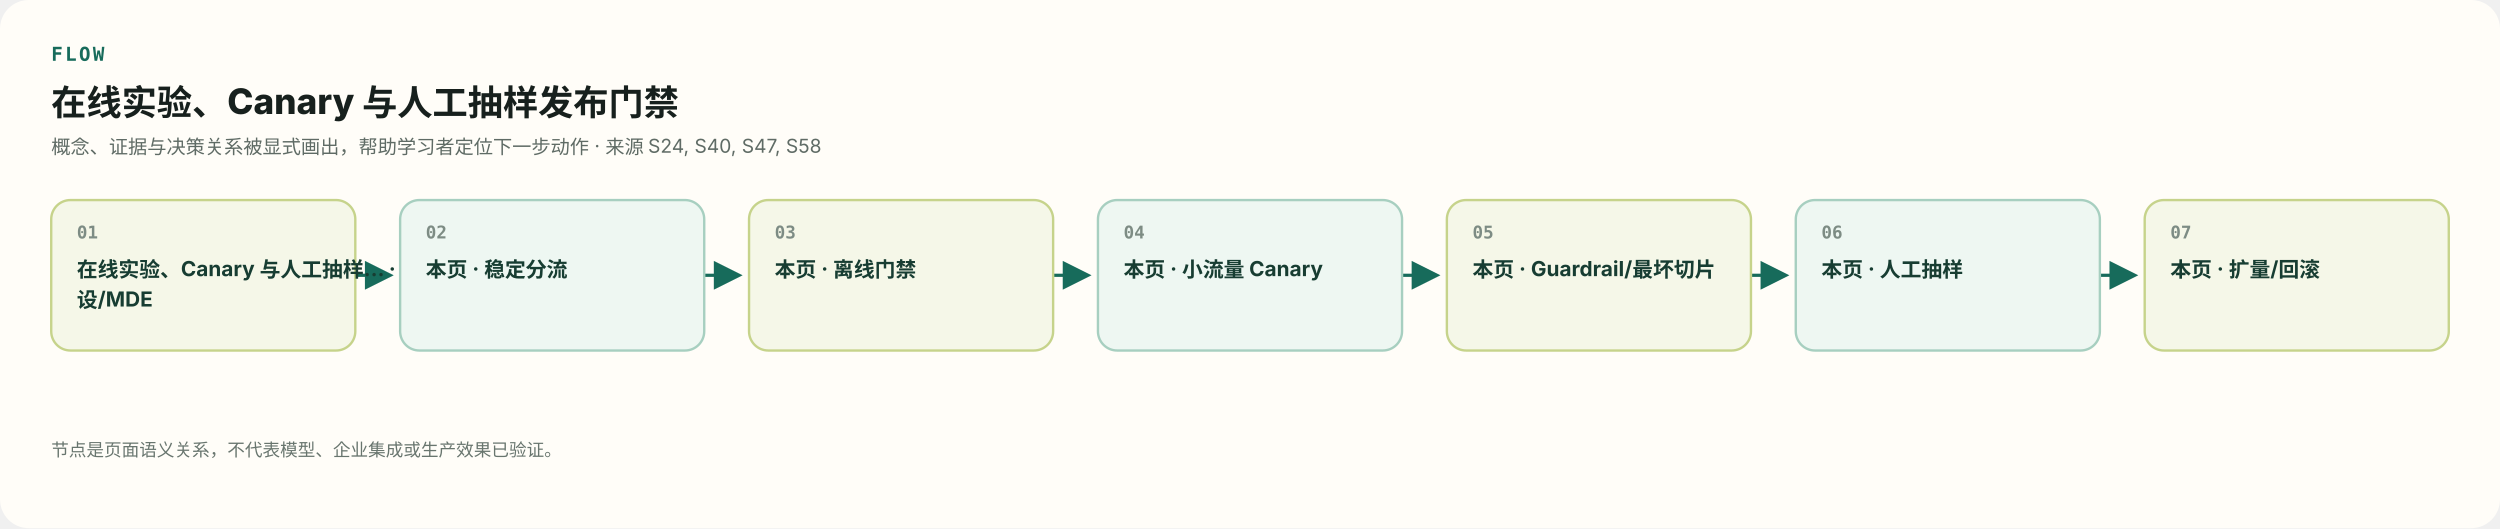
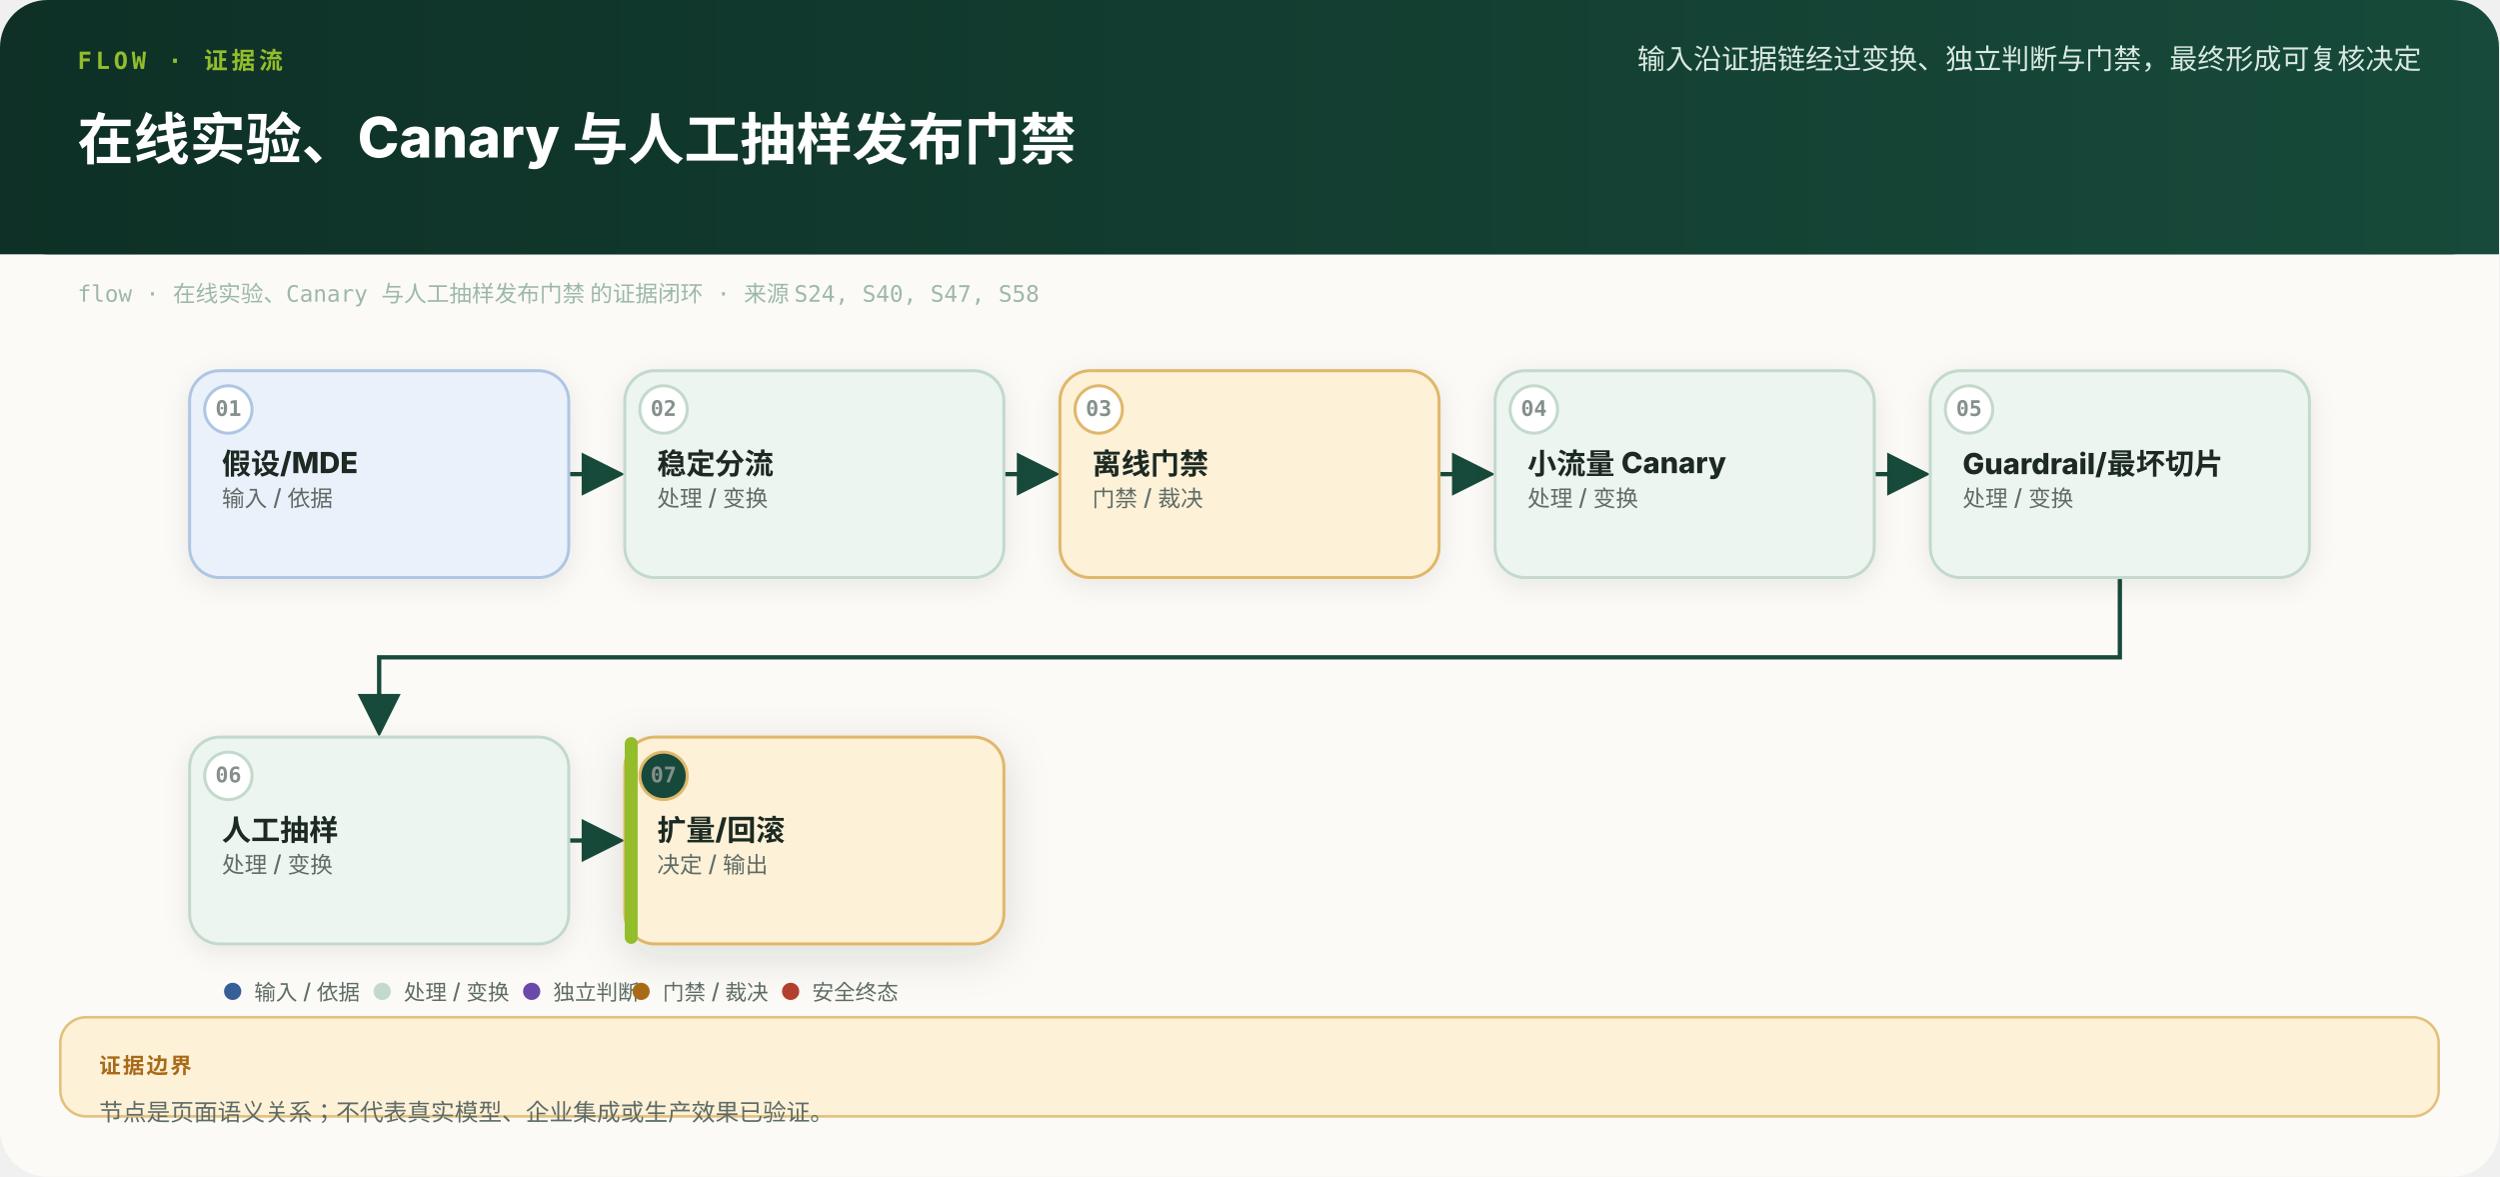
- <svg xmlns="http://www.w3.org/2000/svg" role="img" aria-labelledby="title desc" viewBox="0 0 1562 330" width="1562" height="330">
+ <svg xmlns="http://www.w3.org/2000/svg" role="img" aria-labelledby="title desc" viewBox="0 0 1160 546" width="1160" height="546">
+   <linearGradient id="ds-header-grad" x1="0" y1="0" x2="1" y2="0">
+     <stop offset="0" stop-color="#0e3026" />
+     <stop offset="1" stop-color="#174a3a" />
+   </linearGradient>
  <defs>
-     <marker id="arrow" markerWidth="9" markerHeight="9" refX="7" refY="4.5" orient="auto">
-       <path d="M0,0 L9,4.5 L0,9 z" fill="#176b5b" />
+     <filter id="ds-soft" x="-20%" y="-20%" width="140%" height="150%">
+       <feDropShadow dx="0" dy="3" stdDeviation="6" flood-color="#0e3026" flood-opacity="0.08" />
+     </filter>
+     <filter id="ds-strong" x="-20%" y="-20%" width="140%" height="150%">
+       <feDropShadow dx="0" dy="5" stdDeviation="10" flood-color="#0e3026" flood-opacity="0.13" />
+     </filter>
+     <marker id="ds-arw-forest" markerWidth="10" markerHeight="10" refX="8" refY="5" orient="auto">
+       <path d="M0 0 L10 5 L0 10 z" fill="#174a3a" />
+     </marker>
+     <marker id="ds-arw-amber" markerWidth="10" markerHeight="10" refX="8" refY="5" orient="auto">
+       <path d="M0 0 L10 5 L0 10 z" fill="#a96a18" />
+     </marker>
+     <marker id="ds-arw-red" markerWidth="10" markerHeight="10" refX="8" refY="5" orient="auto">
+       <path d="M0 0 L10 5 L0 10 z" fill="#b2402f" />
+     </marker>
+     <marker id="ds-arw-soft" markerWidth="10" markerHeight="10" refX="8" refY="5" orient="auto">
+       <path d="M0 0 L10 5 L0 10 z" fill="#85908a" />
    </marker>
  </defs>
  <style>
-     .canvas{fill:#fffdf8}.eyebrow{font:700 12px ui-monospace,monospace;letter-spacing:.12em;fill:#176b5b}.title{font:800 22px -apple-system,BlinkMacSystemFont,"PingFang SC",sans-serif;fill:#17201d}.subtitle{font:400 12px -apple-system,BlinkMacSystemFont,"PingFang SC",sans-serif;fill:#5f6b65}.node rect{fill:#eef7f2;stroke:#a7cfc0;stroke-width:1.5}.node:nth-of-type(odd) rect{fill:#f5f7e8;stroke:#c6d38b}.node-index{font:700 11px ui-monospace,monospace;fill:#7d8c84}.node-label{font:700 13px -apple-system,BlinkMacSystemFont,"PingFang SC",sans-serif;fill:#173d32}.arrow{stroke:#176b5b;stroke-width:2;fill:none}.source{font:400 11px ui-monospace,monospace;fill:#68756e}
-   </style>
-   <rect class="canvas" width="100%" height="100%" rx="18" />
-   <text x="32" y="38" class="eyebrow">FLOW</text>
-   <text x="32" y="72" class="title">在线实验、Canary 与人工抽样发布门禁</text>
-   <text x="32" y="96" class="subtitle">概念、证据与决策关系被显式画出，帮助学习者定位下一步动作 · 来源 S24, S40, S47, S58</text>
-   <path d="M 222 172 L 242 172" class="arrow" marker-end="url(#arrow)" />
-   <path d="M 440 172 L 460 172" class="arrow" marker-end="url(#arrow)" />
-   <path d="M 658 172 L 678 172" class="arrow" marker-end="url(#arrow)" />
-   <path d="M 876 172 L 896 172" class="arrow" marker-end="url(#arrow)" />
-   <path d="M 1094 172 L 1114 172" class="arrow" marker-end="url(#arrow)" />
-   <path d="M 1312 172 L 1332 172" class="arrow" marker-end="url(#arrow)" />
-   <g class="node">
-     <rect x="32" y="125" width="190" height="94" rx="12" />
-     <text x="48" y="149" class="node-index">01</text>
-     <text x="48" y="173" class="node-label">在线实验、Canary 与人工抽样… · 假</text>
-     <text x="48" y="192" class="node-label">设/MDE</text>
+     .ds-bg{fill:#fbfaf6}
+     .ds-header{fill:url(#ds-header-grad)}
+     .ds-eyebrow{font:700 11px ui-monospace,SFMono-Regular,Menlo,Consolas,monospace;letter-spacing:.16em;fill:#93bd2c}
+     .ds-title{font:800 26px -apple-system,BlinkMacSystemFont,"Segoe UI","PingFang SC","Hiragino Sans GB","Microsoft YaHei",sans-serif;fill:#ffffff}
+     .ds-subtitle{font:500 13px -apple-system,BlinkMacSystemFont,"Segoe UI","PingFang SC","Hiragino Sans GB","Microsoft YaHei",sans-serif;fill:#d9e8e0}
+     .ds-source{font:500 10.5px ui-monospace,SFMono-Regular,Menlo,Consolas,monospace;fill:#9db7ab}
+     .ds-section{font:800 11px ui-monospace,SFMono-Regular,Menlo,Consolas,monospace;letter-spacing:.12em;fill:#174a3a}
+     .ds-foot{font:500 11px -apple-system,BlinkMacSystemFont,"Segoe UI","PingFang SC","Hiragino Sans GB","Microsoft YaHei",sans-serif;fill:#5f6c66}
+     .ds-footbadge{font:800 10px ui-monospace,SFMono-Regular,Menlo,Consolas,monospace;letter-spacing:.1em;fill:#a96a18}
+     .ds-node rect{stroke-width:1.4}
+     .ds-node-title{font:800 13.5px -apple-system,BlinkMacSystemFont,"Segoe UI","PingFang SC","Hiragino Sans GB","Microsoft YaHei",sans-serif;fill:#1c2924}
+     .ds-node-detail{font:500 10.5px -apple-system,BlinkMacSystemFont,"Segoe UI","PingFang SC","Hiragino Sans GB","Microsoft YaHei",sans-serif;fill:#5f6c66}
+     .ds-node-index{font:800 10px ui-monospace,SFMono-Regular,Menlo,Consolas,monospace;fill:#85908a}
+     .ds-edge{fill:none;stroke:#174a3a;stroke-width:2}
+     .ds-edge-label{font:600 9.5px -apple-system,BlinkMacSystemFont,"Segoe UI","PingFang SC","Hiragino Sans GB","Microsoft YaHei",sans-serif;fill:#5f6c66;paint-order:stroke;stroke:#fbfaf6;stroke-width:4px}
+     .ds-legend{font:500 10px -apple-system,BlinkMacSystemFont,"Segoe UI","PingFang SC","Hiragino Sans GB","Microsoft YaHei",sans-serif;fill:#5f6c66}
+ </style>
+   <rect class="ds-bg" width="1160" height="546" rx="22" />
+   <rect class="ds-header" x="0" y="0" width="1160" height="118" rx="22" />
+   <rect class="ds-header" x="0" y="96" width="1160" height="22" />
+   <text class="ds-eyebrow" x="36" y="32">FLOW · 证据流</text>
+   <text class="ds-subtitle" x="1124" y="32" text-anchor="end">输入沿证据链经过变换、独立判断与门禁，最终形成可复核决定</text>
+   <text class="ds-title" x="36" y="74">在线实验、Canary 与人工抽样发布门禁</text>
+   <text class="ds-source" x="36" y="140">flow · 在线实验、Canary 与人工抽样发布门禁 的证据闭环 · 来源 S24, S40, S47, S58</text>
+   <path d="M 264 220 L 286 220" fill="none" stroke="#174a3a" stroke-width="2" marker-end="url(#ds-arw-forest)" />
+   <path d="M 466 220 L 488 220" fill="none" stroke="#174a3a" stroke-width="2" marker-end="url(#ds-arw-forest)" />
+   <path d="M 668 220 L 690 220" fill="none" stroke="#174a3a" stroke-width="2" marker-end="url(#ds-arw-forest)" />
+   <path d="M 870 220 L 892 220" fill="none" stroke="#174a3a" stroke-width="2" marker-end="url(#ds-arw-forest)" />
+   <path d="M 984 268 V 305 H 176 V 338" fill="none" stroke="#174a3a" stroke-width="2" marker-end="url(#ds-arw-forest)" />
+   <path d="M 264 390 L 286 390" fill="none" stroke="#174a3a" stroke-width="2" marker-end="url(#ds-arw-forest)" />
+   <g class="ds-node" filter="url(#ds-soft)">
+     <rect x="88" y="172" width="176" height="96" rx="14" fill="#eaf1fa" stroke="#aec6e3" />
+     <circle cx="106" cy="190" r="11" fill="#ffffff" stroke="#aec6e3" stroke-width="1.4" />
+     <text class="ds-node-index" x="106" y="193" text-anchor="middle">01</text>
+     <text class="ds-node-title" x="103" y="220">假设/MDE</text>
+     <text class="ds-node-detail" x="103" y="235">输入 / 依据</text>
  </g>
-   <g class="node">
-     <rect x="250" y="125" width="190" height="94" rx="12" />
-     <text x="266" y="149" class="node-index">02</text>
-     <text x="266" y="173" class="node-label">本页 · 稳定分流</text>
+   <g class="ds-node" filter="url(#ds-soft)">
+     <rect x="290" y="172" width="176" height="96" rx="14" fill="#edf5f0" stroke="#c2d9cc" />
+     <circle cx="308" cy="190" r="11" fill="#ffffff" stroke="#c2d9cc" stroke-width="1.4" />
+     <text class="ds-node-index" x="308" y="193" text-anchor="middle">02</text>
+     <text class="ds-node-title" x="305" y="220">稳定分流</text>
+     <text class="ds-node-detail" x="305" y="235">处理 / 变换</text>
  </g>
-   <g class="node">
-     <rect x="468" y="125" width="190" height="94" rx="12" />
-     <text x="484" y="149" class="node-index">03</text>
-     <text x="484" y="173" class="node-label">本页 · 离线门禁</text>
+   <g class="ds-node" filter="url(#ds-soft)">
+     <rect x="492" y="172" width="176" height="96" rx="14" fill="#fdf1d8" stroke="#e0b76a" />
+     <circle cx="510" cy="190" r="11" fill="#ffffff" stroke="#e0b76a" stroke-width="1.4" />
+     <text class="ds-node-index" x="510" y="193" text-anchor="middle">03</text>
+     <text class="ds-node-title" x="507" y="220">离线门禁</text>
+     <text class="ds-node-detail" x="507" y="235">门禁 / 裁决</text>
  </g>
-   <g class="node">
-     <rect x="686" y="125" width="190" height="94" rx="12" />
-     <text x="702" y="149" class="node-index">04</text>
-     <text x="702" y="173" class="node-label">本页 · 小流量 Canary</text>
+   <g class="ds-node" filter="url(#ds-soft)">
+     <rect x="694" y="172" width="176" height="96" rx="14" fill="#edf5f0" stroke="#c2d9cc" />
+     <circle cx="712" cy="190" r="11" fill="#ffffff" stroke="#c2d9cc" stroke-width="1.4" />
+     <text class="ds-node-index" x="712" y="193" text-anchor="middle">04</text>
+     <text class="ds-node-title" x="709" y="220">小流量 Canary</text>
+     <text class="ds-node-detail" x="709" y="235">处理 / 变换</text>
  </g>
-   <g class="node">
-     <rect x="904" y="125" width="190" height="94" rx="12" />
-     <text x="920" y="149" class="node-index">05</text>
-     <text x="920" y="173" class="node-label">本页 · Guardrail/最坏切片</text>
+   <g class="ds-node" filter="url(#ds-soft)">
+     <rect x="896" y="172" width="176" height="96" rx="14" fill="#edf5f0" stroke="#c2d9cc" />
+     <circle cx="914" cy="190" r="11" fill="#ffffff" stroke="#c2d9cc" stroke-width="1.4" />
+     <text class="ds-node-index" x="914" y="193" text-anchor="middle">05</text>
+     <text class="ds-node-title" x="911" y="220">Guardrail/最坏切片</text>
+     <text class="ds-node-detail" x="911" y="235">处理 / 变换</text>
  </g>
-   <g class="node">
-     <rect x="1122" y="125" width="190" height="94" rx="12" />
-     <text x="1138" y="149" class="node-index">06</text>
-     <text x="1138" y="173" class="node-label">本页 · 人工抽样</text>
+   <g class="ds-node" filter="url(#ds-soft)">
+     <rect x="88" y="342" width="176" height="96" rx="14" fill="#edf5f0" stroke="#c2d9cc" />
+     <circle cx="106" cy="360" r="11" fill="#ffffff" stroke="#c2d9cc" stroke-width="1.4" />
+     <text class="ds-node-index" x="106" y="363" text-anchor="middle">06</text>
+     <text class="ds-node-title" x="103" y="390">人工抽样</text>
+     <text class="ds-node-detail" x="103" y="405">处理 / 变换</text>
  </g>
-   <g class="node">
-     <rect x="1340" y="125" width="190" height="94" rx="12" />
-     <text x="1356" y="149" class="node-index">07</text>
-     <text x="1356" y="173" class="node-label">本页 · 扩量/回滚</text>
+   <g class="ds-node" filter="url(#ds-strong)">
+     <rect x="290" y="342" width="176" height="96" rx="14" fill="#fdf1d8" stroke="#e0b76a" stroke-width="2" />
+     <rect x="290" y="342" width="6" height="96" rx="3" fill="#93bd2c" />
+     <circle cx="308" cy="360" r="11" fill="#174a3a" stroke="#e0b76a" stroke-width="1.4" />
+     <text class="ds-node-index" x="308" y="363" text-anchor="middle" fill="#ffffff">07</text>
+     <text class="ds-node-title" x="305" y="390">扩量/回滚</text>
+     <text class="ds-node-detail" x="305" y="405">决定 / 输出</text>
  </g>
-   <text x="32" y="285" class="source">节点是页面语义关系，不代表模型、企业集成或生产效果已验证。</text>
+   <circle cx="108" cy="460" r="4" fill="#355f96" />
+   <text class="ds-legend" x="118" y="464">输入 / 依据</text>
+   <circle cx="177.4" cy="460" r="4" fill="#c2d9cc" />
+   <text class="ds-legend" x="187.4" y="464">处理 / 变换</text>
+   <circle cx="246.8" cy="460" r="4" fill="#6a49a8" />
+   <text class="ds-legend" x="256.8" y="464">独立判断</text>
+   <circle cx="297.6" cy="460" r="4" fill="#a96a18" />
+   <text class="ds-legend" x="307.6" y="464">门禁 / 裁决</text>
+   <circle cx="367" cy="460" r="4" fill="#b2402f" />
+   <text class="ds-legend" x="377" y="464">安全终态</text>
+   <rect x="28" y="472" width="1104" height="46" rx="12" fill="#fdf1d8" stroke="#e3c07b" stroke-width="1.2" />
+   <text class="ds-footbadge" x="46" y="498">证据边界</text>
+   <text class="ds-foot" x="46" y="520">节点是页面语义关系；不代表真实模型、企业集成或生产效果已验证。</text>
</svg>
